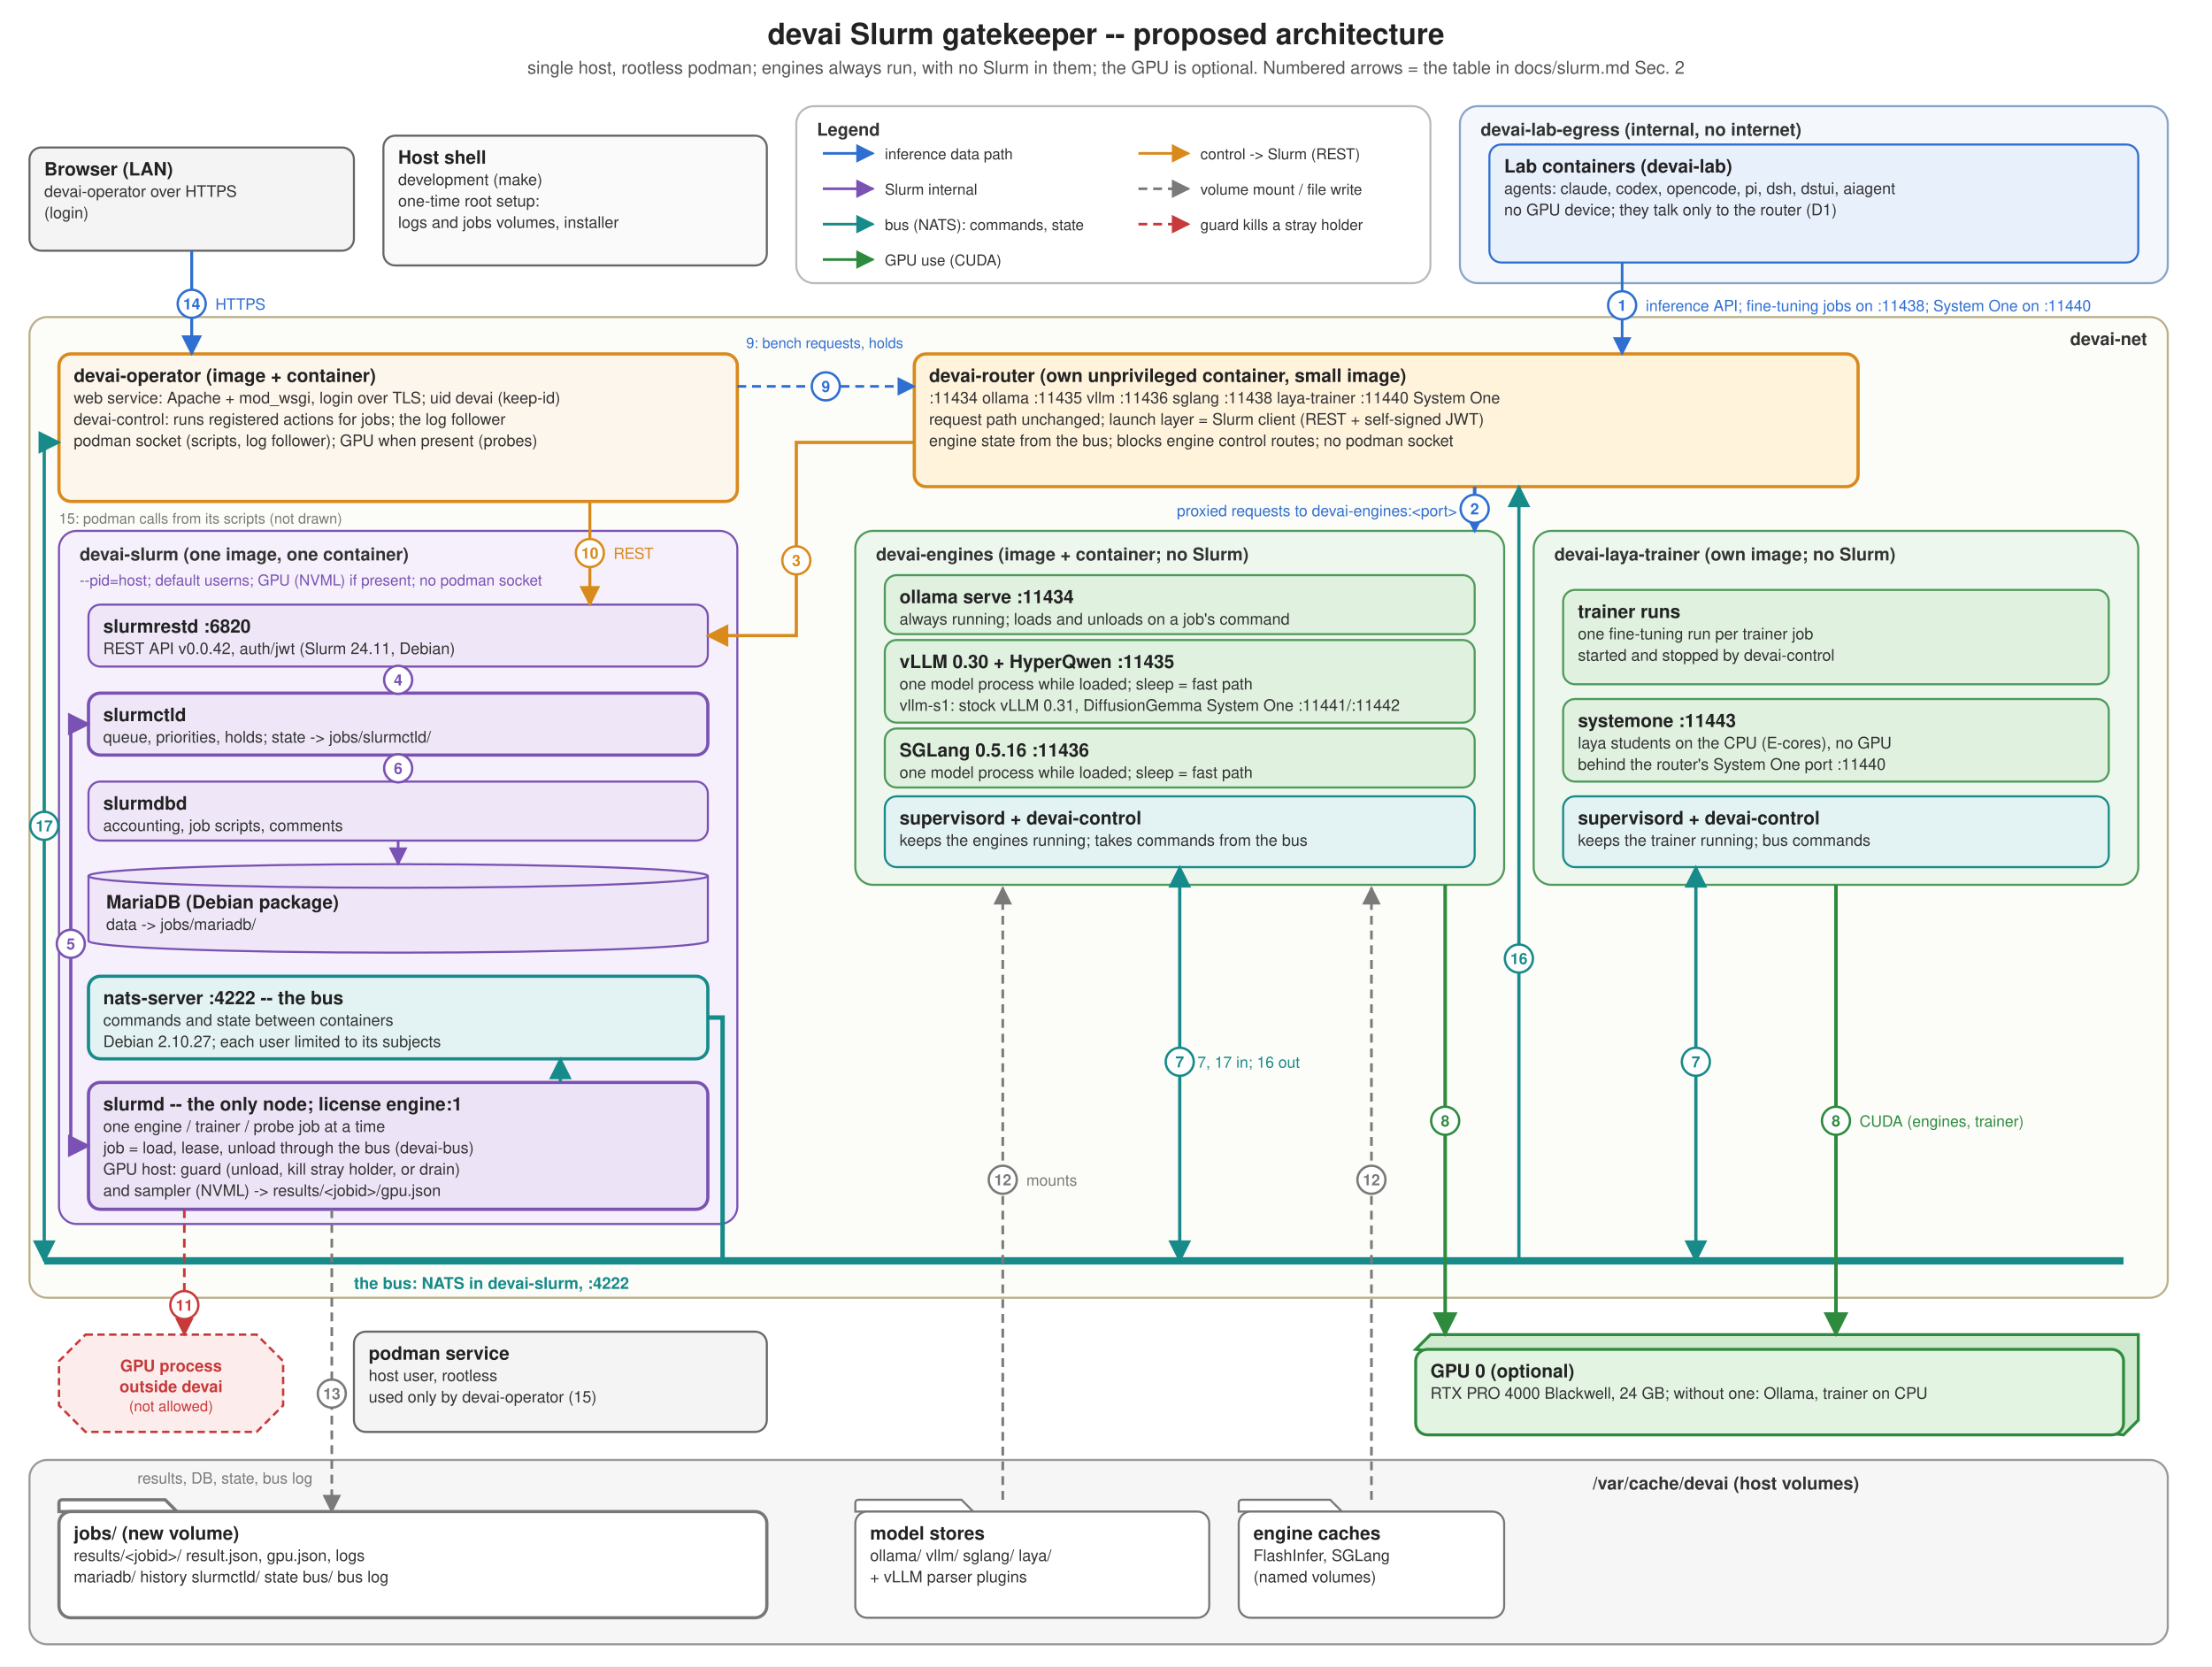
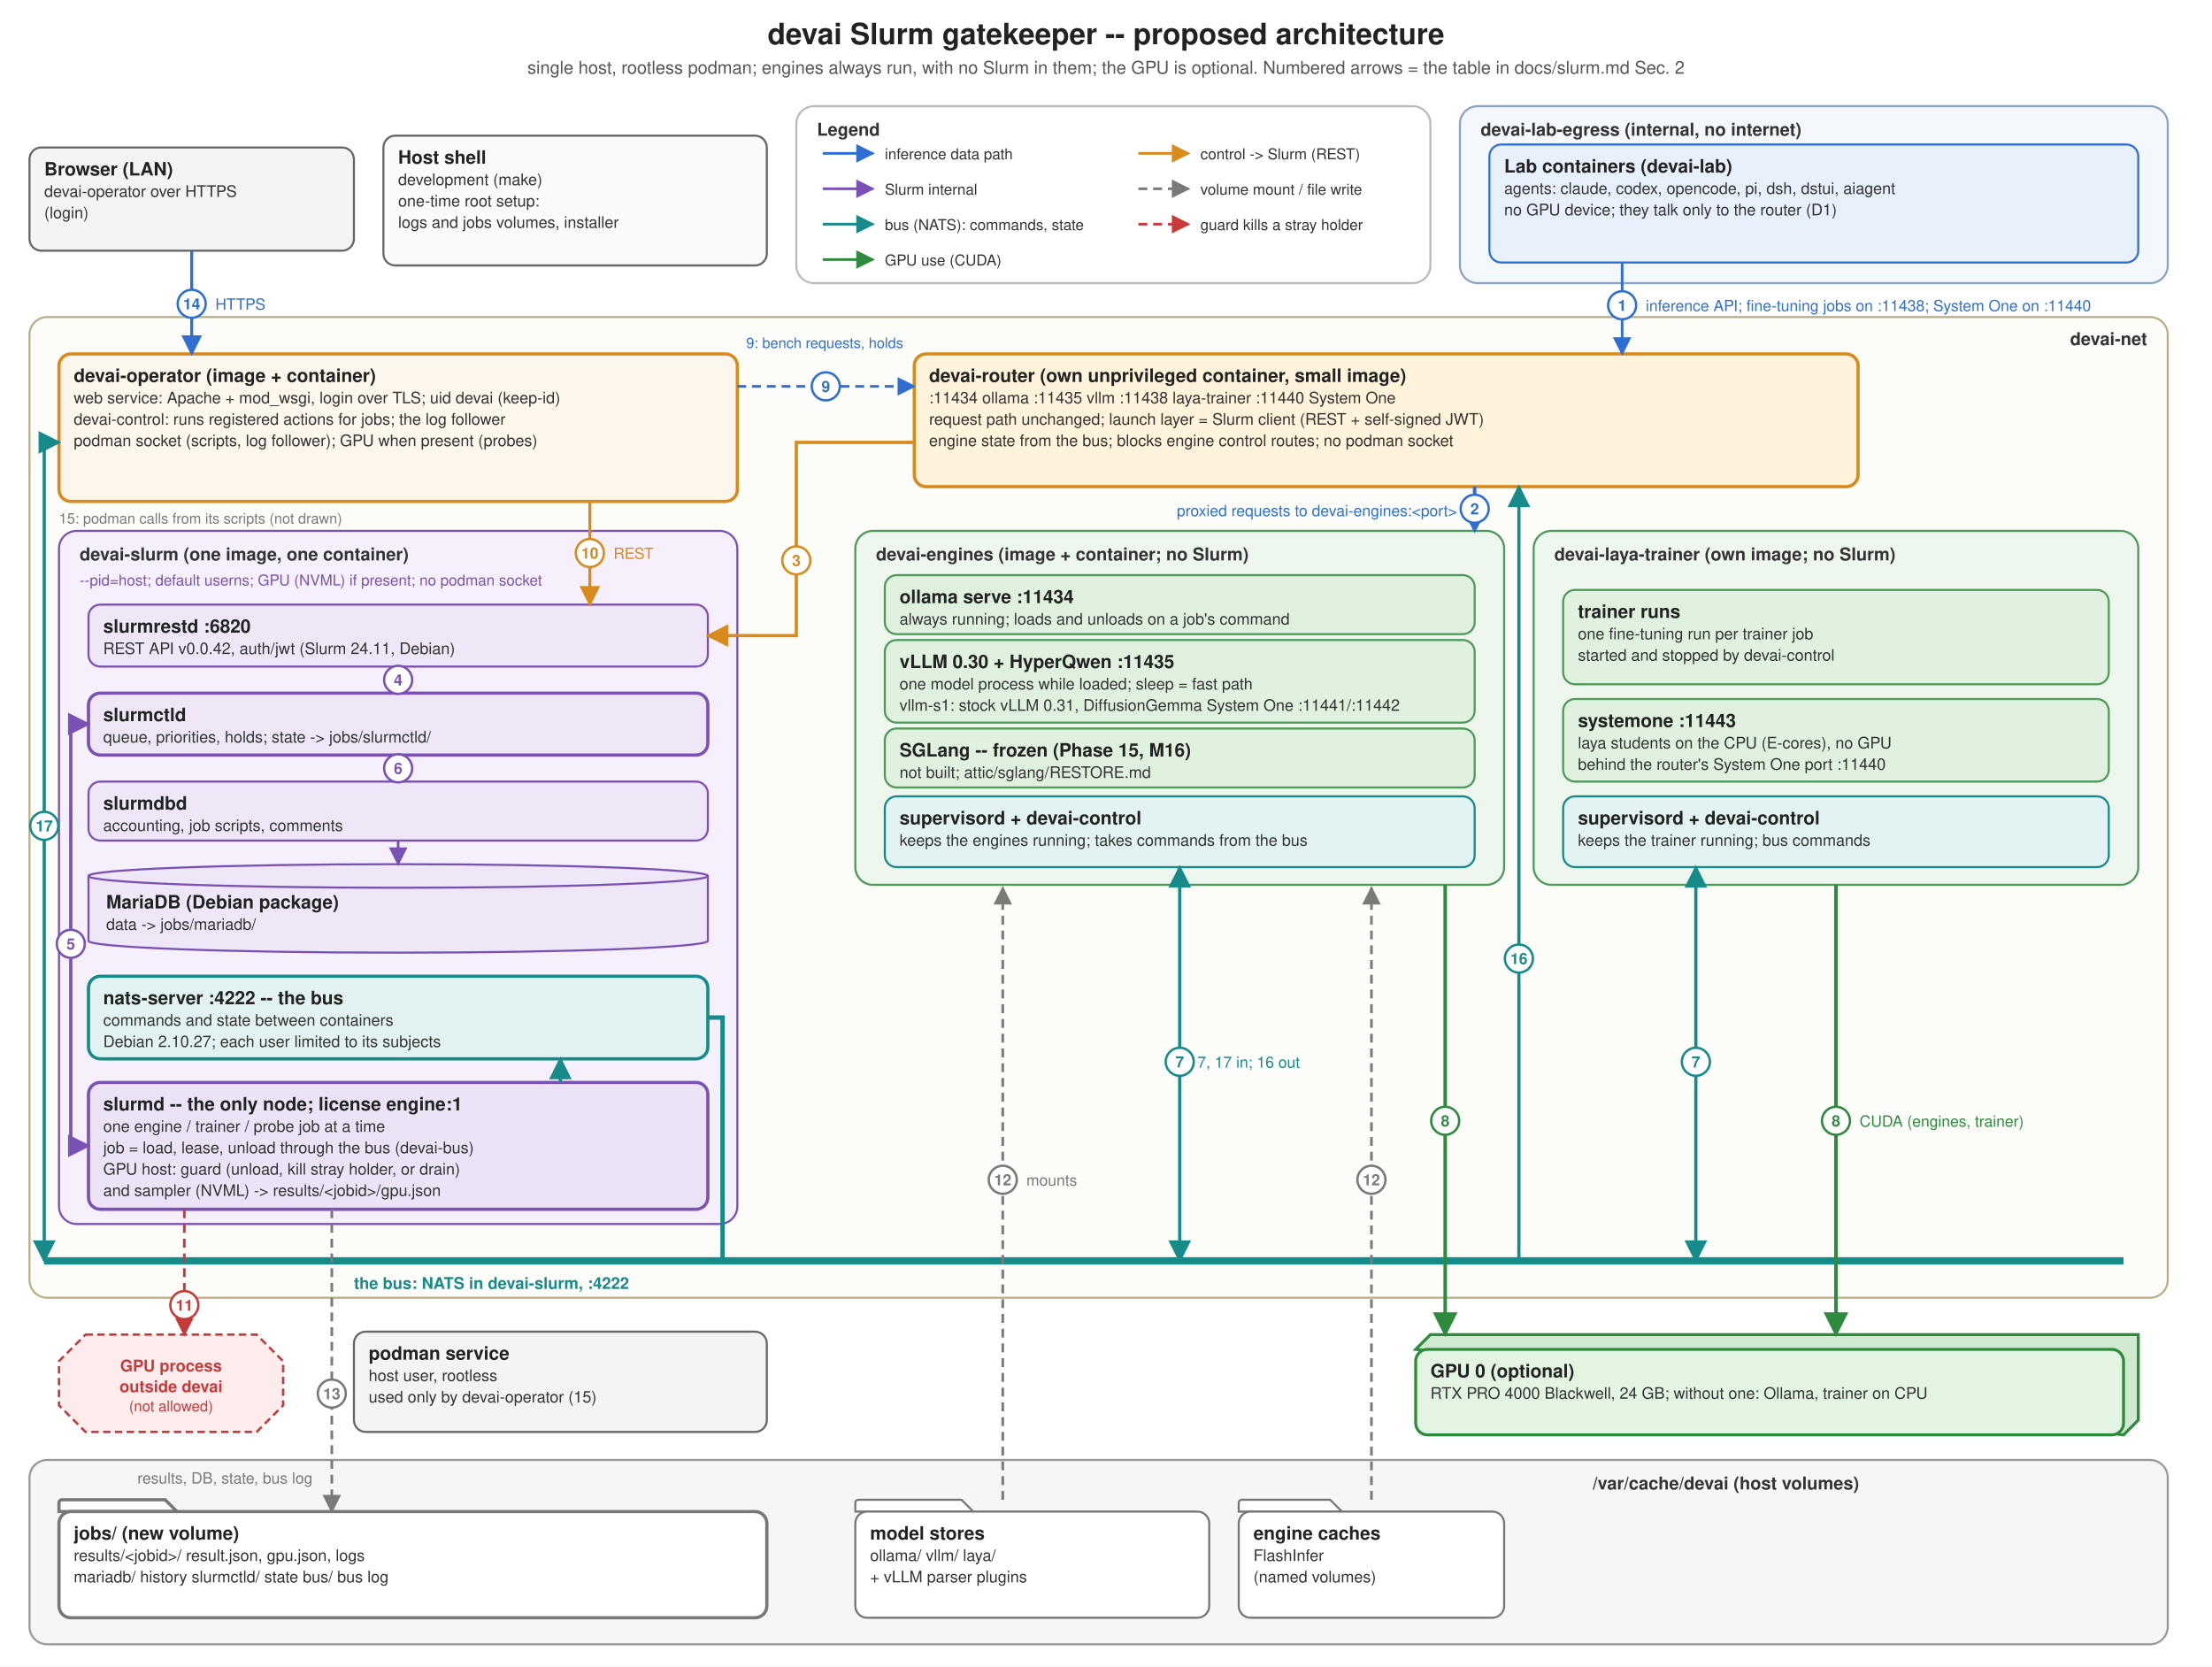
<svg xmlns="http://www.w3.org/2000/svg" width="1500" height="1130" viewBox="0 0 1500 1130">
  <defs>
    <marker id="e-data" viewBox="0 0 10 10" refX="9" refY="5" markerWidth="7" markerHeight="7" orient="auto">
      <path d="M0 0 L10 5 L0 10 z" fill="#2F6FD1" />
    </marker>
    <marker id="s-data" viewBox="0 0 10 10" refX="1" refY="5" markerWidth="7" markerHeight="7" orient="auto">
      <path d="M10 0 L0 5 L10 10 z" fill="#2F6FD1" />
    </marker>
    <marker id="e-control" viewBox="0 0 10 10" refX="9" refY="5" markerWidth="7" markerHeight="7" orient="auto">
      <path d="M0 0 L10 5 L0 10 z" fill="#D98A1C" />
    </marker>
    <marker id="s-control" viewBox="0 0 10 10" refX="1" refY="5" markerWidth="7" markerHeight="7" orient="auto">
      <path d="M10 0 L0 5 L10 10 z" fill="#D98A1C" />
    </marker>
    <marker id="e-slurm" viewBox="0 0 10 10" refX="9" refY="5" markerWidth="7" markerHeight="7" orient="auto">
      <path d="M0 0 L10 5 L0 10 z" fill="#7A52B3" />
    </marker>
    <marker id="s-slurm" viewBox="0 0 10 10" refX="1" refY="5" markerWidth="7" markerHeight="7" orient="auto">
      <path d="M10 0 L0 5 L10 10 z" fill="#7A52B3" />
    </marker>
    <marker id="e-bus" viewBox="0 0 10 10" refX="9" refY="5" markerWidth="7" markerHeight="7" orient="auto">
      <path d="M0 0 L10 5 L0 10 z" fill="#178A8A" />
    </marker>
    <marker id="s-bus" viewBox="0 0 10 10" refX="1" refY="5" markerWidth="7" markerHeight="7" orient="auto">
      <path d="M10 0 L0 5 L10 10 z" fill="#178A8A" />
    </marker>
    <marker id="e-gpu" viewBox="0 0 10 10" refX="9" refY="5" markerWidth="7" markerHeight="7" orient="auto">
      <path d="M0 0 L10 5 L0 10 z" fill="#2E8B3E" />
    </marker>
    <marker id="s-gpu" viewBox="0 0 10 10" refX="1" refY="5" markerWidth="7" markerHeight="7" orient="auto">
      <path d="M10 0 L0 5 L10 10 z" fill="#2E8B3E" />
    </marker>
    <marker id="e-storage" viewBox="0 0 10 10" refX="9" refY="5" markerWidth="7" markerHeight="7" orient="auto">
      <path d="M0 0 L10 5 L0 10 z" fill="#7A7A7A" />
    </marker>
    <marker id="s-storage" viewBox="0 0 10 10" refX="1" refY="5" markerWidth="7" markerHeight="7" orient="auto">
      <path d="M10 0 L0 5 L10 10 z" fill="#7A7A7A" />
    </marker>
    <marker id="e-kill" viewBox="0 0 10 10" refX="9" refY="5" markerWidth="7" markerHeight="7" orient="auto">
      <path d="M0 0 L10 5 L0 10 z" fill="#C73A3A" />
    </marker>
    <marker id="s-kill" viewBox="0 0 10 10" refX="1" refY="5" markerWidth="7" markerHeight="7" orient="auto">
      <path d="M10 0 L0 5 L10 10 z" fill="#C73A3A" />
    </marker>
  </defs>
  <rect width="1500" height="1130" fill="#FFFFFF" />
  <text x="750.0" y="30" font-family="Helvetica, Arial, sans-serif" font-size="20" font-weight="bold" fill="#222" text-anchor="middle">devai Slurm gatekeeper -- proposed architecture</text>
  <text x="750.0" y="50" font-family="Helvetica, Arial, sans-serif" font-size="12" font-weight="normal" fill="#555" text-anchor="middle">single host, rootless podman; engines always run, with no Slurm in them; the GPU is optional. Numbered arrows = the table in docs/slurm.md Sec. 2</text>
  <rect x="20" y="100" width="220" height="70" rx="8" fill="#F4F4F4" stroke="#666" stroke-width="1.4" />
  <text x="30" y="119" font-family="Helvetica, Arial, sans-serif" font-size="12.5" font-weight="bold" fill="#222" text-anchor="start">Browser (LAN)</text>
  <text x="30" y="133.5" font-family="Helvetica, Arial, sans-serif" font-size="10.8" font-weight="normal" fill="#333" text-anchor="start">devai-operator over HTTPS</text>
  <text x="30" y="148.0" font-family="Helvetica, Arial, sans-serif" font-size="10.8" font-weight="normal" fill="#333" text-anchor="start">(login)</text>
  <rect x="260" y="92" width="260" height="88" rx="8" fill="#FAFAFA" stroke="#666" stroke-width="1.4" />
  <text x="270" y="111" font-family="Helvetica, Arial, sans-serif" font-size="12.5" font-weight="bold" fill="#222" text-anchor="start">Host shell</text>
  <text x="270" y="125.5" font-family="Helvetica, Arial, sans-serif" font-size="10.8" font-weight="normal" fill="#333" text-anchor="start">development (make)</text>
  <text x="270" y="140.0" font-family="Helvetica, Arial, sans-serif" font-size="10.8" font-weight="normal" fill="#333" text-anchor="start">one-time root setup:</text>
  <text x="270" y="154.5" font-family="Helvetica, Arial, sans-serif" font-size="10.8" font-weight="normal" fill="#333" text-anchor="start">logs and jobs volumes, installer</text>
  <rect x="540" y="72" width="430" height="120" rx="12" fill="#FFFFFF" stroke="#BBBBBB" stroke-width="1.4" />
  <text x="554" y="92" font-family="Helvetica, Arial, sans-serif" font-size="12" font-weight="bold" fill="#333" text-anchor="start">Legend</text>
  <path d="M558 104 L592 104" fill="none" stroke="#2F6FD1" stroke-width="1.8" marker-end="url(#e-data)" />
  <text x="600" y="108" font-family="Helvetica, Arial, sans-serif" font-size="10.2" font-weight="normal" fill="#333" text-anchor="start">inference data path</text>
  <path d="M558 128 L592 128" fill="none" stroke="#7A52B3" stroke-width="1.8" marker-end="url(#e-slurm)" />
  <text x="600" y="132" font-family="Helvetica, Arial, sans-serif" font-size="10.2" font-weight="normal" fill="#333" text-anchor="start">Slurm internal</text>
  <path d="M558 152 L592 152" fill="none" stroke="#178A8A" stroke-width="1.8" marker-end="url(#e-bus)" />
  <text x="600" y="156" font-family="Helvetica, Arial, sans-serif" font-size="10.2" font-weight="normal" fill="#333" text-anchor="start">bus (NATS): commands, state</text>
  <path d="M558 176 L592 176" fill="none" stroke="#2E8B3E" stroke-width="1.8" marker-end="url(#e-gpu)" />
  <text x="600" y="180" font-family="Helvetica, Arial, sans-serif" font-size="10.2" font-weight="normal" fill="#333" text-anchor="start">GPU use (CUDA)</text>
  <path d="M772 104 L806 104" fill="none" stroke="#D98A1C" stroke-width="1.8" marker-end="url(#e-control)" />
  <text x="814" y="108" font-family="Helvetica, Arial, sans-serif" font-size="10.2" font-weight="normal" fill="#333" text-anchor="start">control -&gt; Slurm (REST)</text>
  <path d="M772 128 L806 128" fill="none" stroke="#7A7A7A" stroke-width="1.8" stroke-dasharray="6 4" marker-end="url(#e-storage)" />
  <text x="814" y="132" font-family="Helvetica, Arial, sans-serif" font-size="10.2" font-weight="normal" fill="#333" text-anchor="start">volume mount / file write</text>
  <path d="M772 152 L806 152" fill="none" stroke="#C73A3A" stroke-width="1.8" stroke-dasharray="6 4" marker-end="url(#e-kill)" />
  <text x="814" y="156" font-family="Helvetica, Arial, sans-serif" font-size="10.2" font-weight="normal" fill="#333" text-anchor="start">guard kills a stray holder</text>
  <rect x="990" y="72" width="480" height="120" rx="12" fill="#F4F8FD" stroke="#8AA4C8" stroke-width="1.4" />
  <text x="1004" y="92" font-family="Helvetica, Arial, sans-serif" font-size="12" font-weight="bold" fill="#333" text-anchor="start">devai-lab-egress  (internal, no internet)</text>
  <rect x="1010" y="98" width="440" height="80" rx="8" fill="#E8F0FC" stroke="#2F6FD1" stroke-width="1.4" />
  <text x="1020" y="117" font-family="Helvetica, Arial, sans-serif" font-size="12.5" font-weight="bold" fill="#222" text-anchor="start">Lab containers  (devai-lab)</text>
  <text x="1020" y="131.5" font-family="Helvetica, Arial, sans-serif" font-size="10.8" font-weight="normal" fill="#333" text-anchor="start">agents: claude, codex, opencode, pi, dsh, dstui, aiagent</text>
  <text x="1020" y="146.0" font-family="Helvetica, Arial, sans-serif" font-size="10.8" font-weight="normal" fill="#333" text-anchor="start">no GPU device; they talk only to the router (D1)</text>
  <rect x="20" y="215" width="1450" height="665" rx="12" fill="#FCFCF8" stroke="#B9B08A" stroke-width="1.4" />
  <text x="34" y="235" font-family="Helvetica, Arial, sans-serif" font-size="12" font-weight="bold" fill="#333" text-anchor="start" />
  <text x="1456" y="234" font-family="Helvetica, Arial, sans-serif" font-size="12" font-weight="bold" fill="#333" text-anchor="end">devai-net</text>
  <rect x="40" y="240" width="460" height="100" rx="8" fill="#FDF6EC" stroke="#D98A1C" stroke-width="2.2" />
  <text x="50" y="259" font-family="Helvetica, Arial, sans-serif" font-size="12.5" font-weight="bold" fill="#222" text-anchor="start">devai-operator  (image + container)</text>
  <text x="50" y="273.5" font-family="Helvetica, Arial, sans-serif" font-size="10.8" font-weight="normal" fill="#333" text-anchor="start">web service: Apache + mod_wsgi, login over TLS; uid devai (keep-id)</text>
  <text x="50" y="288.0" font-family="Helvetica, Arial, sans-serif" font-size="10.8" font-weight="normal" fill="#333" text-anchor="start">devai-control: runs registered actions for jobs; the log follower</text>
  <text x="50" y="302.5" font-family="Helvetica, Arial, sans-serif" font-size="10.8" font-weight="normal" fill="#333" text-anchor="start">podman socket (scripts, log follower); GPU when present (probes)</text>
  <rect x="620" y="240" width="640" height="90" rx="8" fill="#FFF3DC" stroke="#D98A1C" stroke-width="2.2" />
  <text x="630" y="259" font-family="Helvetica, Arial, sans-serif" font-size="12.5" font-weight="bold" fill="#222" text-anchor="start">devai-router  (own unprivileged container, small image)</text>
-   <text x="630" y="273.5" font-family="Helvetica, Arial, sans-serif" font-size="10.8" font-weight="normal" fill="#333" text-anchor="start">:11434 ollama  :11435 vllm  :11436 sglang  :11438 laya-trainer  :11440 System One</text>
+   <text x="630" y="273.5" font-family="Helvetica, Arial, sans-serif" font-size="10.8" font-weight="normal" fill="#333" text-anchor="start">:11434 ollama  :11435 vllm  :11438 laya-trainer  :11440 System One</text>
  <text x="630" y="288.0" font-family="Helvetica, Arial, sans-serif" font-size="10.8" font-weight="normal" fill="#333" text-anchor="start">request path unchanged; launch layer = Slurm client (REST + self-signed JWT)</text>
  <text x="630" y="302.5" font-family="Helvetica, Arial, sans-serif" font-size="10.8" font-weight="normal" fill="#333" text-anchor="start">engine state from the bus; blocks engine control routes; no podman socket</text>
  <rect x="40" y="360" width="460" height="470" rx="12" fill="#F5F0FB" stroke="#7A52B3" stroke-width="1.4" />
  <text x="54" y="380" font-family="Helvetica, Arial, sans-serif" font-size="12" font-weight="bold" fill="#333" text-anchor="start">devai-slurm  (one image, one container)</text>
  <text x="54" y="397" font-family="Helvetica, Arial, sans-serif" font-size="10.2" font-weight="normal" fill="#7A52B3" text-anchor="start">--pid=host; default userns; GPU (NVML) if present; no podman socket</text>
  <rect x="60" y="410" width="420" height="42" rx="8" fill="#EFE7F8" stroke="#7A52B3" stroke-width="1.4" />
  <text x="70" y="429" font-family="Helvetica, Arial, sans-serif" font-size="12.5" font-weight="bold" fill="#222" text-anchor="start">slurmrestd  :6820</text>
  <text x="70" y="443.5" font-family="Helvetica, Arial, sans-serif" font-size="10.8" font-weight="normal" fill="#333" text-anchor="start">REST API v0.0.42, auth/jwt  (Slurm 24.11, Debian)</text>
  <rect x="60" y="470" width="420" height="42" rx="8" fill="#EFE7F8" stroke="#7A52B3" stroke-width="2.2" />
  <text x="70" y="489" font-family="Helvetica, Arial, sans-serif" font-size="12.5" font-weight="bold" fill="#222" text-anchor="start">slurmctld</text>
  <text x="70" y="503.5" font-family="Helvetica, Arial, sans-serif" font-size="10.8" font-weight="normal" fill="#333" text-anchor="start">queue, priorities, holds; state -&gt; jobs/slurmctld/</text>
  <rect x="60" y="530" width="420" height="40" rx="8" fill="#EFE7F8" stroke="#7A52B3" stroke-width="1.4" />
  <text x="70" y="549" font-family="Helvetica, Arial, sans-serif" font-size="12.5" font-weight="bold" fill="#222" text-anchor="start">slurmdbd</text>
  <text x="70" y="563.5" font-family="Helvetica, Arial, sans-serif" font-size="10.8" font-weight="normal" fill="#333" text-anchor="start">accounting, job scripts, comments</text>
  <path d="M60 594 v44 a210.0 8 0 0 0 420 0 v-44" fill="#EFE7F8" stroke="#7A52B3" stroke-width="1.4" />
  <ellipse cx="270.0" cy="594" rx="210.0" ry="8" fill="#EFE7F8" stroke="#7A52B3" stroke-width="1.4" />
  <text x="72" y="616" font-family="Helvetica, Arial, sans-serif" font-size="12.5" font-weight="bold" fill="#222" text-anchor="start">MariaDB  (Debian package)</text>
  <text x="72" y="630.5" font-family="Helvetica, Arial, sans-serif" font-size="10.8" font-weight="normal" fill="#333" text-anchor="start">data -&gt; jobs/mariadb/</text>
  <rect x="60" y="662" width="420" height="56" rx="8" fill="#E3F3F3" stroke="#178A8A" stroke-width="2.2" />
  <text x="70" y="681" font-family="Helvetica, Arial, sans-serif" font-size="12.5" font-weight="bold" fill="#222" text-anchor="start">nats-server  :4222  --  the bus</text>
  <text x="70" y="695.5" font-family="Helvetica, Arial, sans-serif" font-size="10.8" font-weight="normal" fill="#333" text-anchor="start">commands and state between containers</text>
  <text x="70" y="710.0" font-family="Helvetica, Arial, sans-serif" font-size="10.8" font-weight="normal" fill="#333" text-anchor="start">Debian 2.10.27; each user limited to its subjects</text>
  <rect x="60" y="734" width="420" height="86" rx="8" fill="#EDE3F7" stroke="#7A52B3" stroke-width="2.2" />
  <text x="70" y="753" font-family="Helvetica, Arial, sans-serif" font-size="12.5" font-weight="bold" fill="#222" text-anchor="start">slurmd  --  the only node;  license engine:1</text>
  <text x="70" y="767.5" font-family="Helvetica, Arial, sans-serif" font-size="10.8" font-weight="normal" fill="#333" text-anchor="start">one engine / trainer / probe job at a time</text>
  <text x="70" y="782.0" font-family="Helvetica, Arial, sans-serif" font-size="10.8" font-weight="normal" fill="#333" text-anchor="start">job = load, lease, unload through the bus (devai-bus)</text>
  <text x="70" y="796.5" font-family="Helvetica, Arial, sans-serif" font-size="10.8" font-weight="normal" fill="#333" text-anchor="start">GPU host: guard (unload, kill stray holder, or drain)</text>
  <text x="70" y="811.0" font-family="Helvetica, Arial, sans-serif" font-size="10.8" font-weight="normal" fill="#333" text-anchor="start">   and sampler (NVML) -&gt; results/&lt;jobid&gt;/gpu.json</text>
  <rect x="580" y="360" width="440" height="240" rx="12" fill="#EEF7EE" stroke="#4F9A5A" stroke-width="1.4" />
  <text x="594" y="380" font-family="Helvetica, Arial, sans-serif" font-size="12" font-weight="bold" fill="#333" text-anchor="start">devai-engines  (image + container; no Slurm)</text>
  <rect x="600" y="390" width="400" height="40" rx="8" fill="#E0F1E0" stroke="#4F9A5A" stroke-width="1.4" />
  <text x="610" y="409" font-family="Helvetica, Arial, sans-serif" font-size="12.5" font-weight="bold" fill="#222" text-anchor="start">ollama serve  :11434</text>
  <text x="610" y="423.5" font-family="Helvetica, Arial, sans-serif" font-size="10.8" font-weight="normal" fill="#333" text-anchor="start">always running; loads and unloads on a job's command</text>
  <rect x="600" y="434" width="400" height="56" rx="8" fill="#E0F1E0" stroke="#4F9A5A" stroke-width="1.4" />
  <text x="610" y="453" font-family="Helvetica, Arial, sans-serif" font-size="12.5" font-weight="bold" fill="#222" text-anchor="start">vLLM 0.30 + HyperQwen  :11435</text>
  <text x="610" y="467.5" font-family="Helvetica, Arial, sans-serif" font-size="10.8" font-weight="normal" fill="#333" text-anchor="start">one model process while loaded; sleep = fast path</text>
  <text x="610" y="482.0" font-family="Helvetica, Arial, sans-serif" font-size="10.8" font-weight="normal" fill="#333" text-anchor="start">vllm-s1: stock vLLM 0.31, DiffusionGemma System One :11441/:11442</text>
  <rect x="600" y="494" width="400" height="40" rx="8" fill="#E0F1E0" stroke="#4F9A5A" stroke-width="1.4" />
-   <text x="610" y="513" font-family="Helvetica, Arial, sans-serif" font-size="12.5" font-weight="bold" fill="#222" text-anchor="start">SGLang 0.5.16  :11436</text>
-   <text x="610" y="527.5" font-family="Helvetica, Arial, sans-serif" font-size="10.8" font-weight="normal" fill="#333" text-anchor="start">one model process while loaded; sleep = fast path</text>
+   <text x="610" y="513" font-family="Helvetica, Arial, sans-serif" font-size="12.5" font-weight="bold" fill="#222" text-anchor="start">SGLang  -- frozen (Phase 15, M16)</text>
+   <text x="610" y="527.5" font-family="Helvetica, Arial, sans-serif" font-size="10.8" font-weight="normal" fill="#333" text-anchor="start">not built; attic/sglang/RESTORE.md</text>
  <rect x="600" y="540" width="400" height="48" rx="8" fill="#E3F3F3" stroke="#178A8A" stroke-width="1.4" />
  <text x="610" y="559" font-family="Helvetica, Arial, sans-serif" font-size="12.5" font-weight="bold" fill="#222" text-anchor="start">supervisord + devai-control</text>
  <text x="610" y="573.5" font-family="Helvetica, Arial, sans-serif" font-size="10.8" font-weight="normal" fill="#333" text-anchor="start">keeps the engines running; takes commands from the bus</text>
  <rect x="1040" y="360" width="410" height="240" rx="12" fill="#EEF7EE" stroke="#4F9A5A" stroke-width="1.4" />
  <text x="1054" y="380" font-family="Helvetica, Arial, sans-serif" font-size="12" font-weight="bold" fill="#333" text-anchor="start">devai-laya-trainer  (own image; no Slurm)</text>
  <rect x="1060" y="400" width="370" height="64" rx="8" fill="#E0F1E0" stroke="#4F9A5A" stroke-width="1.4" />
  <text x="1070" y="419" font-family="Helvetica, Arial, sans-serif" font-size="12.5" font-weight="bold" fill="#222" text-anchor="start">trainer runs</text>
  <text x="1070" y="433.5" font-family="Helvetica, Arial, sans-serif" font-size="10.8" font-weight="normal" fill="#333" text-anchor="start">one fine-tuning run per trainer job</text>
  <text x="1070" y="448.0" font-family="Helvetica, Arial, sans-serif" font-size="10.8" font-weight="normal" fill="#333" text-anchor="start">started and stopped by devai-control</text>
  <rect x="1060" y="474" width="370" height="56" rx="8" fill="#E0F1E0" stroke="#4F9A5A" stroke-width="1.4" />
  <text x="1070" y="493" font-family="Helvetica, Arial, sans-serif" font-size="12.5" font-weight="bold" fill="#222" text-anchor="start">systemone  :11443</text>
  <text x="1070" y="507.5" font-family="Helvetica, Arial, sans-serif" font-size="10.8" font-weight="normal" fill="#333" text-anchor="start">laya students on the CPU (E-cores), no GPU</text>
  <text x="1070" y="522.0" font-family="Helvetica, Arial, sans-serif" font-size="10.8" font-weight="normal" fill="#333" text-anchor="start">behind the router's System One port :11440</text>
  <rect x="1060" y="540" width="370" height="48" rx="8" fill="#E3F3F3" stroke="#178A8A" stroke-width="1.4" />
  <text x="1070" y="559" font-family="Helvetica, Arial, sans-serif" font-size="12.5" font-weight="bold" fill="#222" text-anchor="start">supervisord + devai-control</text>
  <text x="1070" y="573.5" font-family="Helvetica, Arial, sans-serif" font-size="10.8" font-weight="normal" fill="#333" text-anchor="start">keeps the trainer running; bus commands</text>
  <path d="M30 855 H1440" fill="none" stroke="#178A8A" stroke-width="5" />
  <path d="M480 690 H490 V855" fill="none" stroke="#178A8A" stroke-width="3" />
  <text x="240" y="874" font-family="Helvetica, Arial, sans-serif" font-size="11" font-weight="bold" fill="#178A8A" text-anchor="start">the bus: NATS in devai-slurm, :4222</text>
  <path d="M58 905 h116 l18 18 v30 l-18 18 h-116 l-18 -18 v-30 z" fill="#FDECEC" stroke="#C73A3A" stroke-width="1.6" stroke-dasharray="5 3" />
  <text x="116" y="930" font-family="Helvetica, Arial, sans-serif" font-size="11" font-weight="bold" fill="#C73A3A" text-anchor="middle">GPU process</text>
  <text x="116" y="944" font-family="Helvetica, Arial, sans-serif" font-size="11" font-weight="bold" fill="#C73A3A" text-anchor="middle">outside devai</text>
  <text x="116" y="957" font-family="Helvetica, Arial, sans-serif" font-size="10" font-weight="normal" fill="#C73A3A" text-anchor="middle">(not allowed)</text>
  <rect x="240" y="903" width="280" height="68" rx="8" fill="#F4F4F4" stroke="#666" stroke-width="1.4" />
  <text x="250" y="922" font-family="Helvetica, Arial, sans-serif" font-size="12.5" font-weight="bold" fill="#222" text-anchor="start">podman service</text>
  <text x="250" y="936.5" font-family="Helvetica, Arial, sans-serif" font-size="10.8" font-weight="normal" fill="#333" text-anchor="start">host user, rootless</text>
  <text x="250" y="951.0" font-family="Helvetica, Arial, sans-serif" font-size="10.8" font-weight="normal" fill="#333" text-anchor="start">used only by devai-operator (15)</text>
  <path d="M960 915 l10 -10 h480 v58 l-10 10 z" fill="#CFEACF" stroke="#2E8B3E" stroke-width="2" />
  <rect x="960" y="915" width="480" height="58" rx="8" fill="#E3F4E3" stroke="#2E8B3E" stroke-width="2" />
  <text x="970" y="934" font-family="Helvetica, Arial, sans-serif" font-size="12.5" font-weight="bold" fill="#222" text-anchor="start">GPU 0  (optional)</text>
  <text x="970" y="948.5" font-family="Helvetica, Arial, sans-serif" font-size="10.8" font-weight="normal" fill="#333" text-anchor="start">RTX PRO 4000 Blackwell, 24 GB; without one: Ollama, trainer on CPU</text>
  <rect x="20" y="990" width="1450" height="125" rx="12" fill="#F6F6F6" stroke="#999999" stroke-width="1.4" />
  <text x="1080" y="1010" font-family="Helvetica, Arial, sans-serif" font-size="12" font-weight="bold" fill="#333" text-anchor="start">/var/cache/devai   (host volumes)</text>
  <path d="M40 1025 v-6 a2 2 0 0 1 2 -2 h70 l8 8 z" fill="#FFFFFF" stroke="#777" stroke-width="2.2" />
  <rect x="40" y="1025" width="480" height="72" rx="8" fill="#FFFFFF" stroke="#777" stroke-width="2.2" />
  <text x="50" y="1044" font-family="Helvetica, Arial, sans-serif" font-size="12.5" font-weight="bold" fill="#222" text-anchor="start">jobs/   (new volume)</text>
  <text x="50" y="1058.5" font-family="Helvetica, Arial, sans-serif" font-size="10.8" font-weight="normal" fill="#333" text-anchor="start">results/&lt;jobid&gt;/  result.json, gpu.json, logs</text>
  <text x="50" y="1073.0" font-family="Helvetica, Arial, sans-serif" font-size="10.8" font-weight="normal" fill="#333" text-anchor="start">mariadb/  history    slurmctld/  state    bus/  bus log</text>
  <path d="M580 1025 v-6 a2 2 0 0 1 2 -2 h70 l8 8 z" fill="#FFFFFF" stroke="#777" stroke-width="1.4" />
  <rect x="580" y="1025" width="240" height="72" rx="8" fill="#FFFFFF" stroke="#777" stroke-width="1.4" />
  <text x="590" y="1044" font-family="Helvetica, Arial, sans-serif" font-size="12.5" font-weight="bold" fill="#222" text-anchor="start">model stores</text>
-   <text x="590" y="1058.5" font-family="Helvetica, Arial, sans-serif" font-size="10.8" font-weight="normal" fill="#333" text-anchor="start">ollama/ vllm/ sglang/ laya/</text>
+   <text x="590" y="1058.5" font-family="Helvetica, Arial, sans-serif" font-size="10.8" font-weight="normal" fill="#333" text-anchor="start">ollama/ vllm/ laya/</text>
  <text x="590" y="1073.0" font-family="Helvetica, Arial, sans-serif" font-size="10.8" font-weight="normal" fill="#333" text-anchor="start">+ vLLM parser plugins</text>
  <path d="M840 1025 v-6 a2 2 0 0 1 2 -2 h60 l8 8 z" fill="#FFFFFF" stroke="#777" stroke-width="1.4" />
  <rect x="840" y="1025" width="180" height="72" rx="8" fill="#FFFFFF" stroke="#777" stroke-width="1.4" />
  <text x="850" y="1044" font-family="Helvetica, Arial, sans-serif" font-size="12.5" font-weight="bold" fill="#222" text-anchor="start">engine caches</text>
-   <text x="850" y="1058.5" font-family="Helvetica, Arial, sans-serif" font-size="10.8" font-weight="normal" fill="#333" text-anchor="start">FlashInfer, SGLang</text>
+   <text x="850" y="1058.5" font-family="Helvetica, Arial, sans-serif" font-size="10.8" font-weight="normal" fill="#333" text-anchor="start">FlashInfer</text>
  <text x="850" y="1073.0" font-family="Helvetica, Arial, sans-serif" font-size="10.8" font-weight="normal" fill="#333" text-anchor="start">(named volumes)</text>
  <path d="M1100 178 L1100 240" fill="none" stroke="#2F6FD1" stroke-width="1.8" marker-end="url(#e-data)" />
  <circle cx="1100" cy="207" r="9.5" fill="#FFFFFF" stroke="#2F6FD1" stroke-width="1.6" />
  <text x="1100" y="210.8" font-family="Helvetica, Arial, sans-serif" font-size="10.5" font-weight="bold" fill="#2F6FD1" text-anchor="middle">1</text>
  <text x="1116" y="211" font-family="Helvetica, Arial, sans-serif" font-size="10.5" font-weight="normal" fill="#2F6FD1" text-anchor="start">inference API; fine-tuning jobs on :11438; System One on :11440</text>
  <path d="M1000 330 L1000 360" fill="none" stroke="#2F6FD1" stroke-width="2.4" marker-end="url(#e-data)" />
  <circle cx="1000" cy="345" r="9.5" fill="#FFFFFF" stroke="#2F6FD1" stroke-width="1.6" />
  <text x="1000" y="348.8" font-family="Helvetica, Arial, sans-serif" font-size="10.5" font-weight="bold" fill="#2F6FD1" text-anchor="middle">2</text>
  <text x="988" y="350" font-family="Helvetica, Arial, sans-serif" font-size="10.5" font-weight="normal" fill="#2F6FD1" text-anchor="end">proxied requests to devai-engines:&lt;port&gt;</text>
  <path d="M620 300 L540 300 L540 431 L480 431" fill="none" stroke="#D98A1C" stroke-width="2.2" marker-end="url(#e-control)" />
  <circle cx="540" cy="380" r="9.5" fill="#FFFFFF" stroke="#D98A1C" stroke-width="1.6" />
  <text x="540" y="383.8" font-family="Helvetica, Arial, sans-serif" font-size="10.5" font-weight="bold" fill="#D98A1C" text-anchor="middle">3</text>
  <path d="M270 452 L270 470" fill="none" stroke="#7A52B3" stroke-width="1.8" marker-end="url(#e-slurm)" />
  <circle cx="270" cy="461" r="9.5" fill="#FFFFFF" stroke="#7A52B3" stroke-width="1.6" />
  <text x="270" y="464.8" font-family="Helvetica, Arial, sans-serif" font-size="10.5" font-weight="bold" fill="#7A52B3" text-anchor="middle">4</text>
  <path d="M60 491 L48 491 L48 777 L60 777" fill="none" stroke="#7A52B3" stroke-width="2.2" marker-end="url(#e-slurm)" marker-start="url(#s-slurm)" />
  <circle cx="48" cy="640" r="9.5" fill="#FFFFFF" stroke="#7A52B3" stroke-width="1.6" />
  <text x="48" y="643.8" font-family="Helvetica, Arial, sans-serif" font-size="10.5" font-weight="bold" fill="#7A52B3" text-anchor="middle">5</text>
  <path d="M270 512 L270 530" fill="none" stroke="#7A52B3" stroke-width="1.8" marker-end="url(#e-slurm)" />
  <circle cx="270" cy="521" r="9.5" fill="#FFFFFF" stroke="#7A52B3" stroke-width="1.6" />
  <text x="270" y="524.8" font-family="Helvetica, Arial, sans-serif" font-size="10.5" font-weight="bold" fill="#7A52B3" text-anchor="middle">6</text>
  <path d="M270 570 L270 586" fill="none" stroke="#7A52B3" stroke-width="1.8" marker-end="url(#e-slurm)" />
  <path d="M380 734 L380 718" fill="none" stroke="#178A8A" stroke-width="2.2" marker-end="url(#e-bus)" />
  <path d="M800 855 L800 588" fill="none" stroke="#178A8A" stroke-width="2.2" marker-end="url(#e-bus)" marker-start="url(#s-bus)" />
  <circle cx="800" cy="720" r="9.5" fill="#FFFFFF" stroke="#178A8A" stroke-width="1.6" />
  <text x="800" y="723.8" font-family="Helvetica, Arial, sans-serif" font-size="10.5" font-weight="bold" fill="#178A8A" text-anchor="middle">7</text>
  <text x="812" y="724" font-family="Helvetica, Arial, sans-serif" font-size="10.5" font-weight="normal" fill="#178A8A" text-anchor="start">7, 17 in; 16 out</text>
  <path d="M1150 855 L1150 588" fill="none" stroke="#178A8A" stroke-width="2.2" marker-end="url(#e-bus)" marker-start="url(#s-bus)" />
  <circle cx="1150" cy="720" r="9.5" fill="#FFFFFF" stroke="#178A8A" stroke-width="1.6" />
  <text x="1150" y="723.8" font-family="Helvetica, Arial, sans-serif" font-size="10.5" font-weight="bold" fill="#178A8A" text-anchor="middle">7</text>
  <path d="M1030 855 L1030 330" fill="none" stroke="#178A8A" stroke-width="2.2" marker-end="url(#e-bus)" />
  <circle cx="1030" cy="650" r="9.5" fill="#FFFFFF" stroke="#178A8A" stroke-width="1.6" />
  <text x="1030" y="653.8" font-family="Helvetica, Arial, sans-serif" font-size="10.5" font-weight="bold" fill="#178A8A" text-anchor="middle">16</text>
  <path d="M30 855 L30 300 L40 300" fill="none" stroke="#178A8A" stroke-width="2.2" marker-end="url(#e-bus)" marker-start="url(#s-bus)" />
  <circle cx="30" cy="560" r="9.5" fill="#FFFFFF" stroke="#178A8A" stroke-width="1.6" />
  <text x="30" y="563.8" font-family="Helvetica, Arial, sans-serif" font-size="10.5" font-weight="bold" fill="#178A8A" text-anchor="middle">17</text>
  <path d="M980 600 L980 905" fill="none" stroke="#2E8B3E" stroke-width="2.4" marker-end="url(#e-gpu)" />
  <circle cx="980" cy="760" r="9.5" fill="#FFFFFF" stroke="#2E8B3E" stroke-width="1.6" />
  <text x="980" y="763.8" font-family="Helvetica, Arial, sans-serif" font-size="10.5" font-weight="bold" fill="#2E8B3E" text-anchor="middle">8</text>
  <path d="M1245 600 L1245 905" fill="none" stroke="#2E8B3E" stroke-width="2.4" marker-end="url(#e-gpu)" />
  <circle cx="1245" cy="760" r="9.5" fill="#FFFFFF" stroke="#2E8B3E" stroke-width="1.6" />
  <text x="1245" y="763.8" font-family="Helvetica, Arial, sans-serif" font-size="10.5" font-weight="bold" fill="#2E8B3E" text-anchor="middle">8</text>
  <text x="1261" y="764" font-family="Helvetica, Arial, sans-serif" font-size="10.5" font-weight="normal" fill="#2E8B3E" text-anchor="start">CUDA (engines, trainer)</text>
  <path d="M500 262 L620 262" fill="none" stroke="#2F6FD1" stroke-width="1.8" stroke-dasharray="6 4" marker-end="url(#e-data)" />
  <circle cx="560" cy="262" r="9.5" fill="#FFFFFF" stroke="#2F6FD1" stroke-width="1.6" />
  <text x="560" y="265.8" font-family="Helvetica, Arial, sans-serif" font-size="10.5" font-weight="bold" fill="#2F6FD1" text-anchor="middle">9</text>
  <text x="506" y="236" font-family="Helvetica, Arial, sans-serif" font-size="9.8" font-weight="normal" fill="#2F6FD1" text-anchor="start">9: bench requests, holds</text>
  <path d="M400 340 L400 410" fill="none" stroke="#D98A1C" stroke-width="2.0" marker-end="url(#e-control)" />
  <circle cx="400" cy="375" r="9.5" fill="#FFFFFF" stroke="#D98A1C" stroke-width="1.6" />
  <text x="400" y="378.8" font-family="Helvetica, Arial, sans-serif" font-size="10.5" font-weight="bold" fill="#D98A1C" text-anchor="middle">10</text>
  <text x="416" y="379" font-family="Helvetica, Arial, sans-serif" font-size="10.5" font-weight="normal" fill="#D98A1C" text-anchor="start">REST</text>
  <path d="M125 820 L125 905" fill="none" stroke="#C73A3A" stroke-width="1.8" stroke-dasharray="6 4" marker-end="url(#e-kill)" />
  <circle cx="125" cy="885" r="9.5" fill="#FFFFFF" stroke="#C73A3A" stroke-width="1.6" />
  <text x="125" y="888.8" font-family="Helvetica, Arial, sans-serif" font-size="10.5" font-weight="bold" fill="#C73A3A" text-anchor="middle">11</text>
  <path d="M680 1017 L680 602" fill="none" stroke="#7A7A7A" stroke-width="1.8" stroke-dasharray="6 4" marker-end="url(#e-storage)" />
  <circle cx="680" cy="800" r="9.5" fill="#FFFFFF" stroke="#7A7A7A" stroke-width="1.6" />
  <text x="680" y="803.8" font-family="Helvetica, Arial, sans-serif" font-size="10.5" font-weight="bold" fill="#7A7A7A" text-anchor="middle">12</text>
  <text x="696" y="804" font-family="Helvetica, Arial, sans-serif" font-size="10.5" font-weight="normal" fill="#7A7A7A" text-anchor="start">mounts</text>
  <path d="M930 1017 L930 602" fill="none" stroke="#7A7A7A" stroke-width="1.8" stroke-dasharray="6 4" marker-end="url(#e-storage)" />
  <circle cx="930" cy="800" r="9.5" fill="#FFFFFF" stroke="#7A7A7A" stroke-width="1.6" />
  <text x="930" y="803.8" font-family="Helvetica, Arial, sans-serif" font-size="10.5" font-weight="bold" fill="#7A7A7A" text-anchor="middle">12</text>
  <path d="M225 820 L225 1025" fill="none" stroke="#7A7A7A" stroke-width="1.8" stroke-dasharray="6 4" marker-end="url(#e-storage)" />
  <circle cx="225" cy="945" r="9.5" fill="#FFFFFF" stroke="#7A7A7A" stroke-width="1.6" />
  <text x="225" y="948.8" font-family="Helvetica, Arial, sans-serif" font-size="10.5" font-weight="bold" fill="#7A7A7A" text-anchor="middle">13</text>
  <text x="212" y="1006" font-family="Helvetica, Arial, sans-serif" font-size="10.5" font-weight="normal" fill="#7A7A7A" text-anchor="end">results, DB, state, bus log</text>
  <path d="M130 170 L130 240" fill="none" stroke="#2F6FD1" stroke-width="2.0" marker-end="url(#e-data)" />
  <circle cx="130" cy="206" r="9.5" fill="#FFFFFF" stroke="#2F6FD1" stroke-width="1.6" />
  <text x="130" y="209.8" font-family="Helvetica, Arial, sans-serif" font-size="10.5" font-weight="bold" fill="#2F6FD1" text-anchor="middle">14</text>
  <text x="146" y="210" font-family="Helvetica, Arial, sans-serif" font-size="10.5" font-weight="normal" fill="#2F6FD1" text-anchor="start">HTTPS</text>
  <text x="40" y="355" font-family="Helvetica, Arial, sans-serif" font-size="9.8" font-weight="normal" fill="#7A7A7A" text-anchor="start">15: podman calls from its scripts (not drawn)</text>
</svg>
